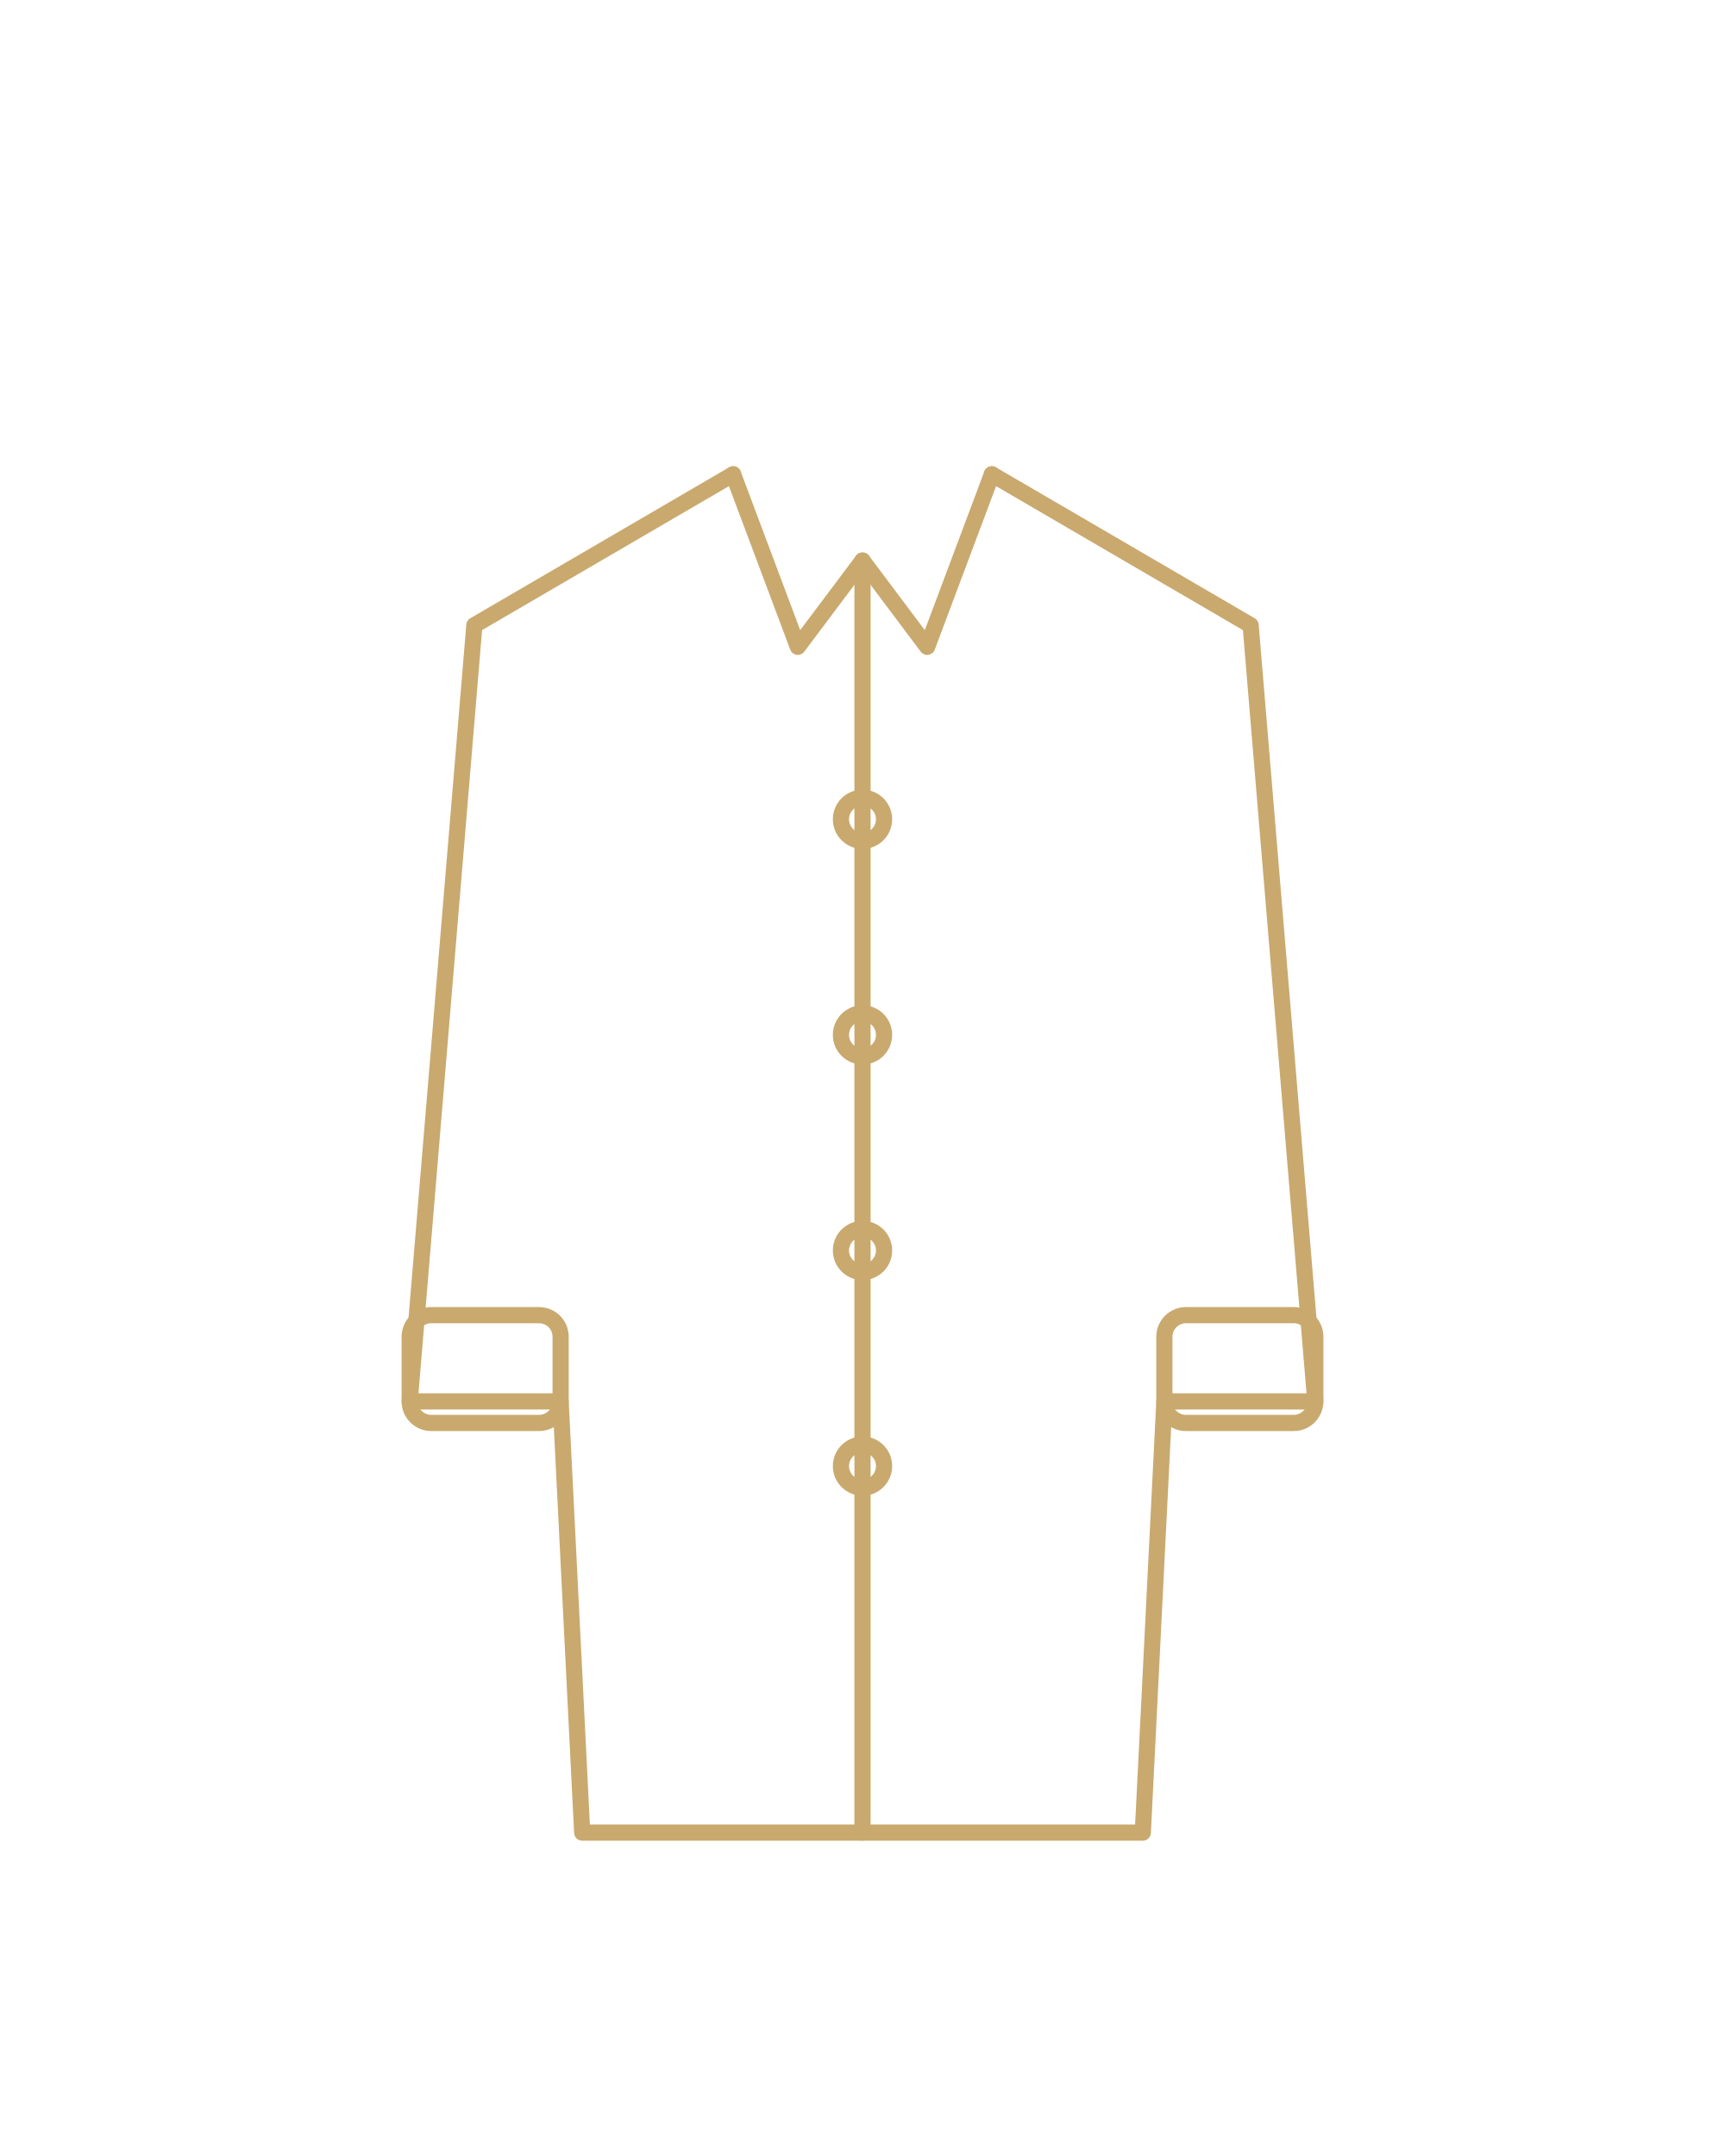
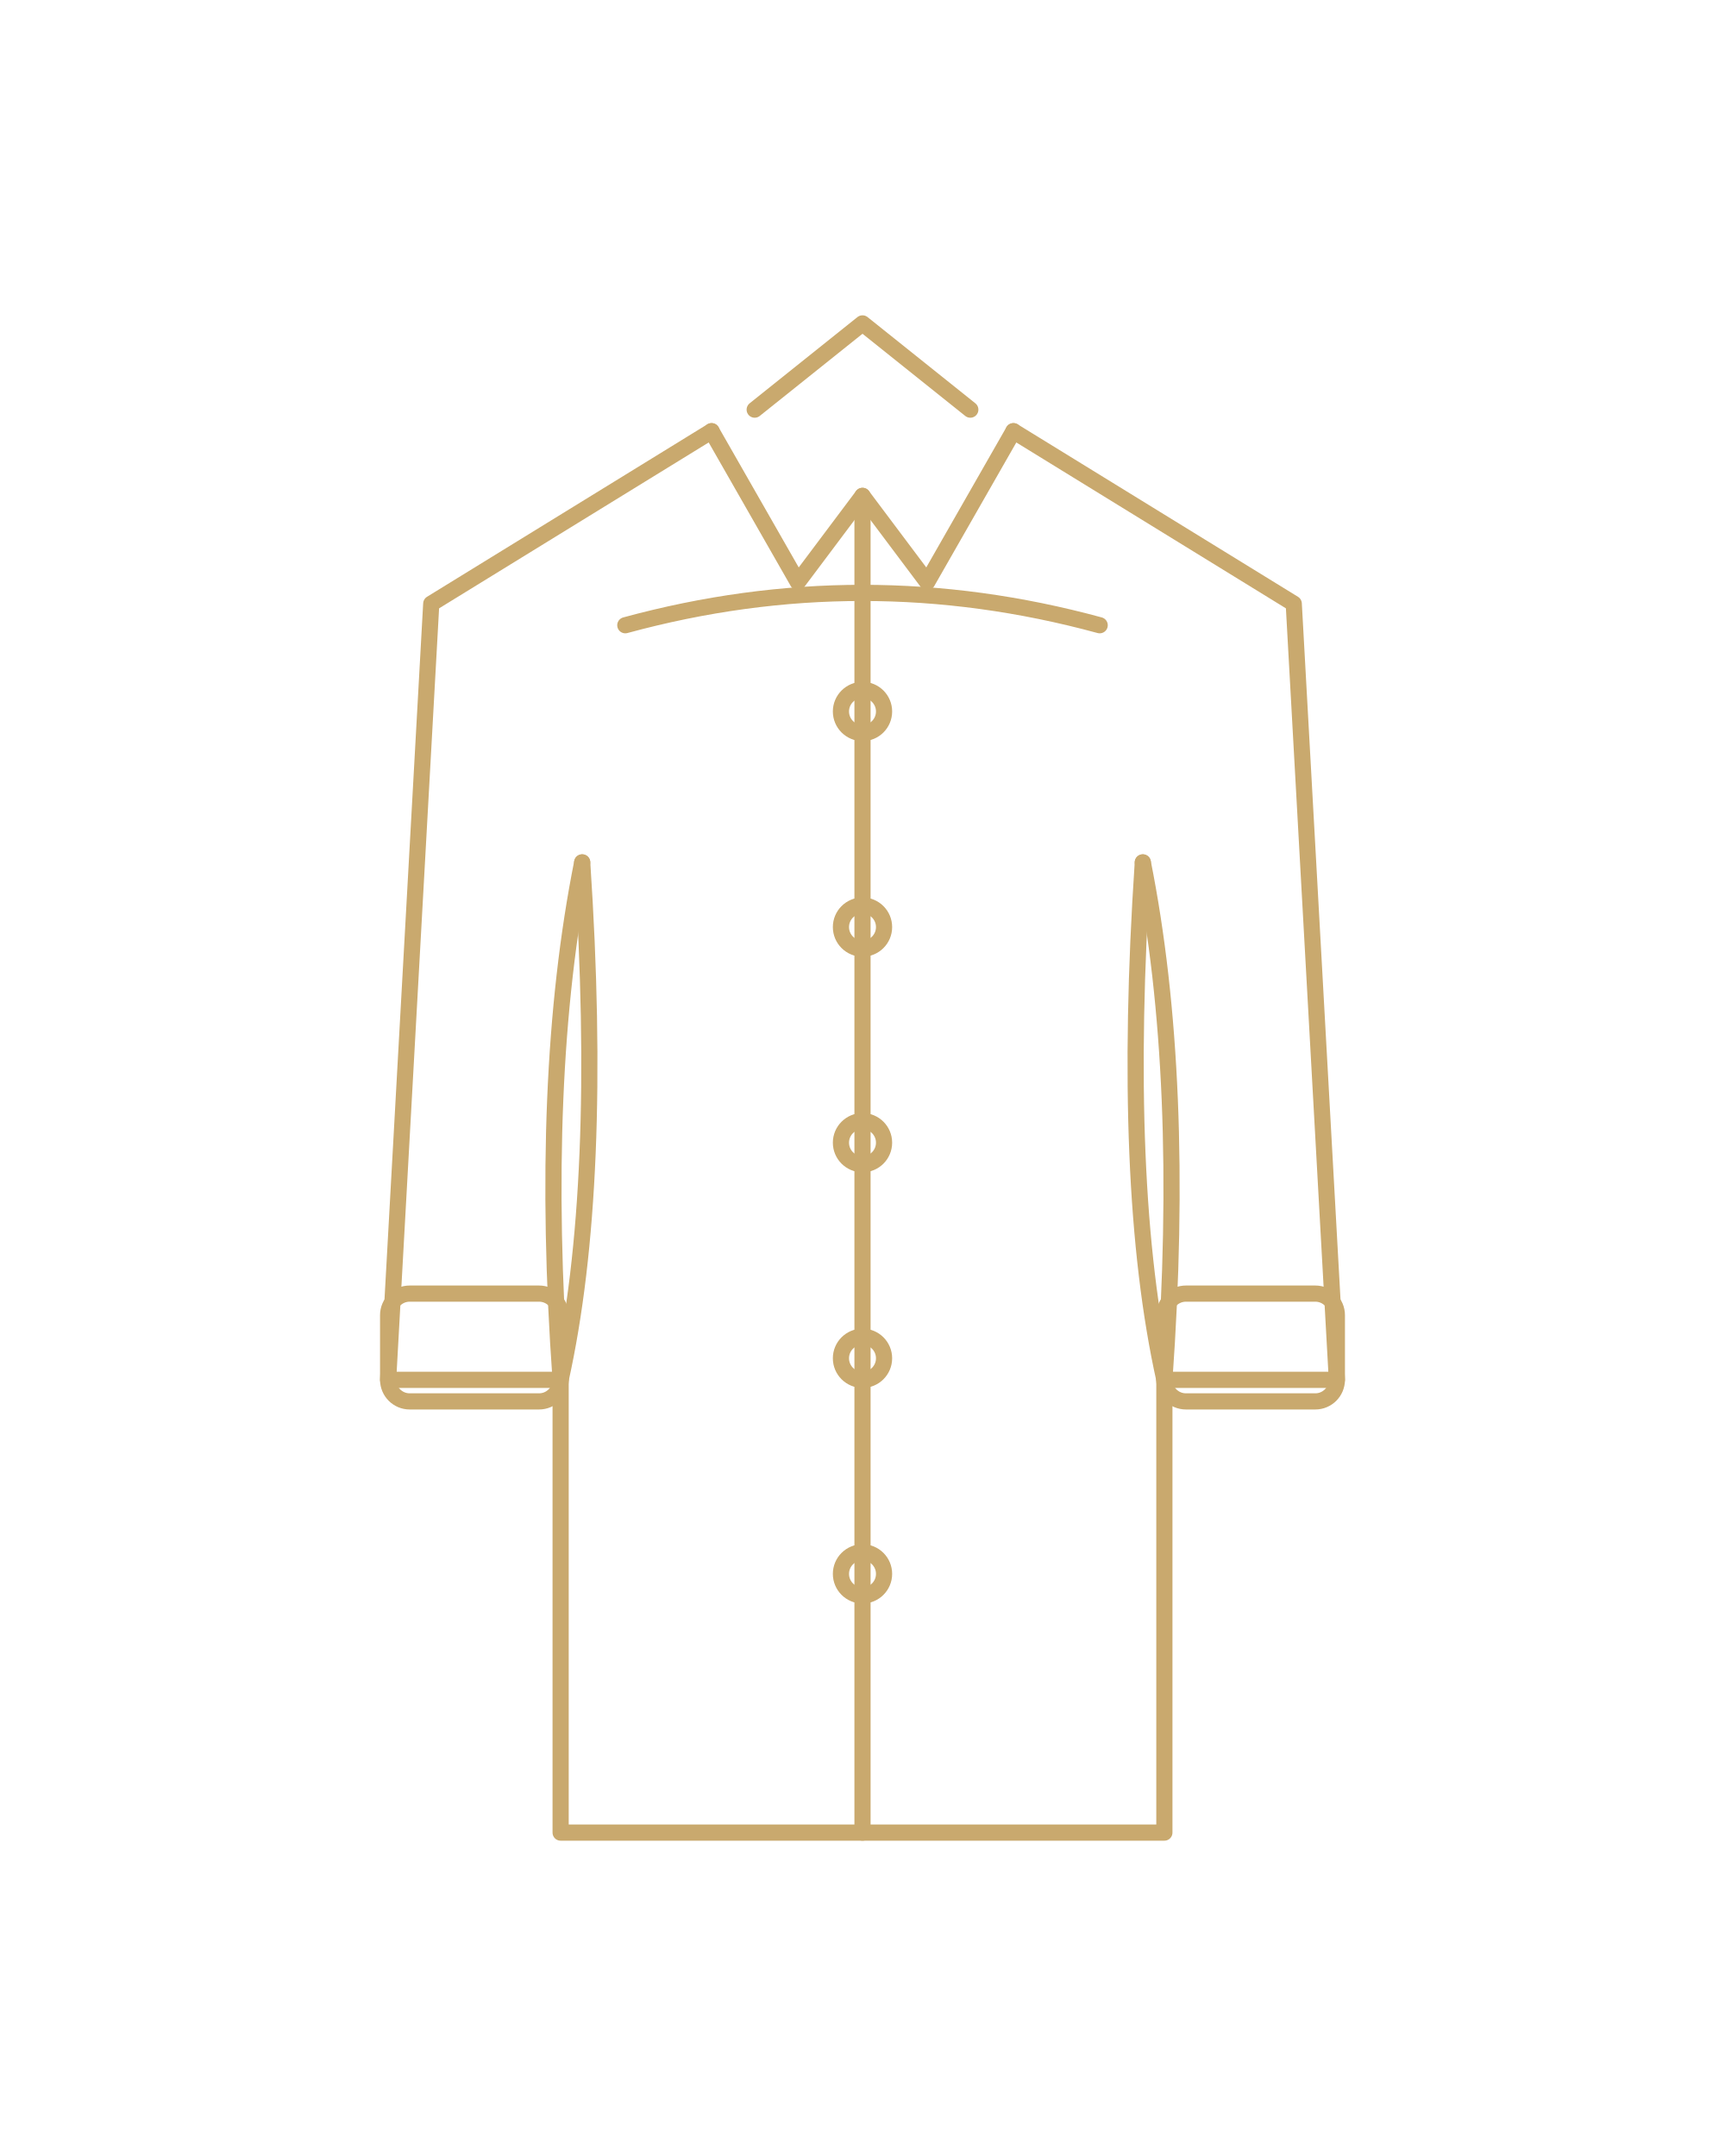
<svg xmlns="http://www.w3.org/2000/svg" viewBox="0 0 160 200" fill="none" stroke="#c9a96e" stroke-width="1.5" stroke-linecap="round" stroke-linejoin="round">
-   <path d="M68,44 L74,60 L80,52 L86,60 L92,44" />
-   <path d="M68,44 L44,58 L38,130 L52,130 L54,170 L106,170 L108,130 L122,130 L116,58 L92,44" />
-   <line x1="80" y1="52" x2="80" y2="170" />
-   <circle cx="80" cy="76" r="2" />
-   <circle cx="80" cy="96" r="2" />
-   <circle cx="80" cy="116" r="2" />
-   <circle cx="80" cy="136" r="2" />
-   <rect x="38" y="122" width="14" height="10" rx="2" />
-   <rect x="108" y="122" width="14" height="10" rx="2" />
+   <path d="M66,40 L74,54 L80,46 L86,54 L94,40" />
+   <path d="M70,38 L80,30 L90,38" />
+   <path d="M66,40 L40,56 L36,128 L52,128 Q50,100 54,80" />
+   <path d="M94,40 L120,56 L124,128 L108,128 Q110,100 106,80" />
+   <path d="M54,80 Q56,110 52,128 L52,170 L108,170 L108,128 Q104,110 106,80" />
+   <line x1="80" y1="46" x2="80" y2="170" />
+   <circle cx="80" cy="66" r="2" />
+   <circle cx="80" cy="86" r="2" />
+   <circle cx="80" cy="106" r="2" />
+   <circle cx="80" cy="126" r="2" />
+   <circle cx="80" cy="146" r="2" />
+   <path d="M58,58 Q80,52 102,58" />
+   <rect x="36" y="120" width="16" height="10" rx="2" />
+   <rect x="108" y="120" width="16" height="10" rx="2" />
</svg>
